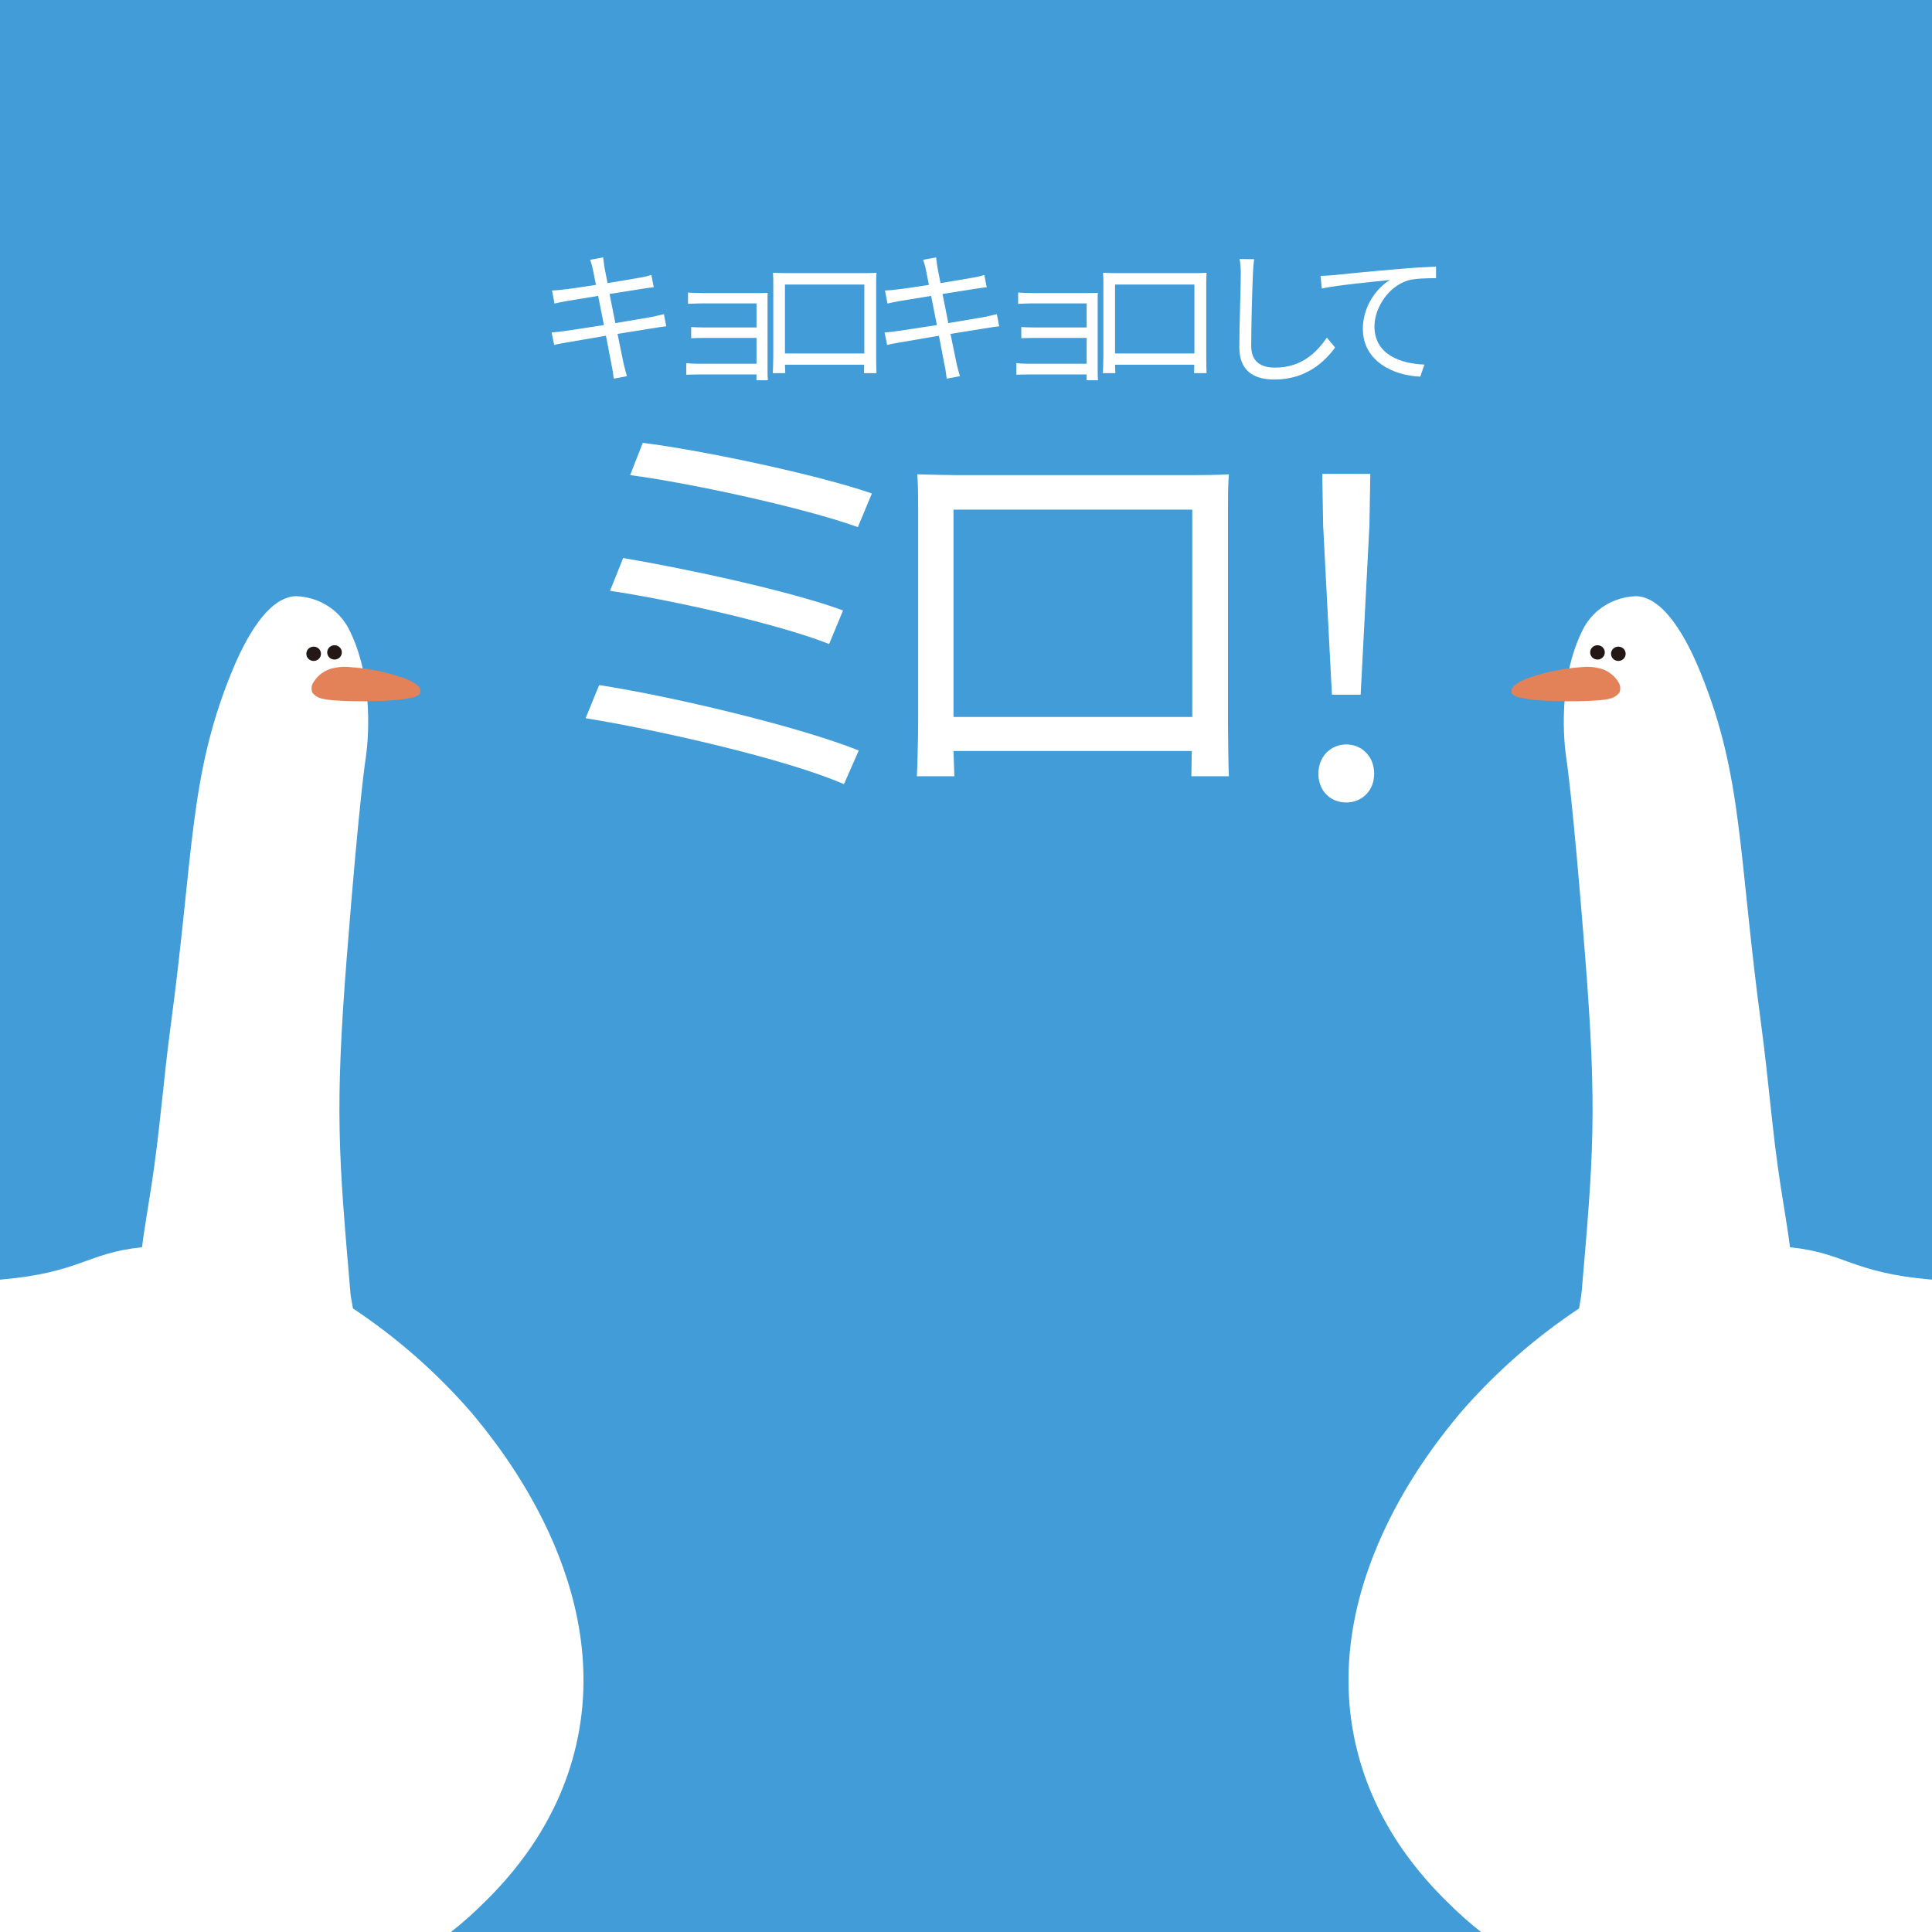
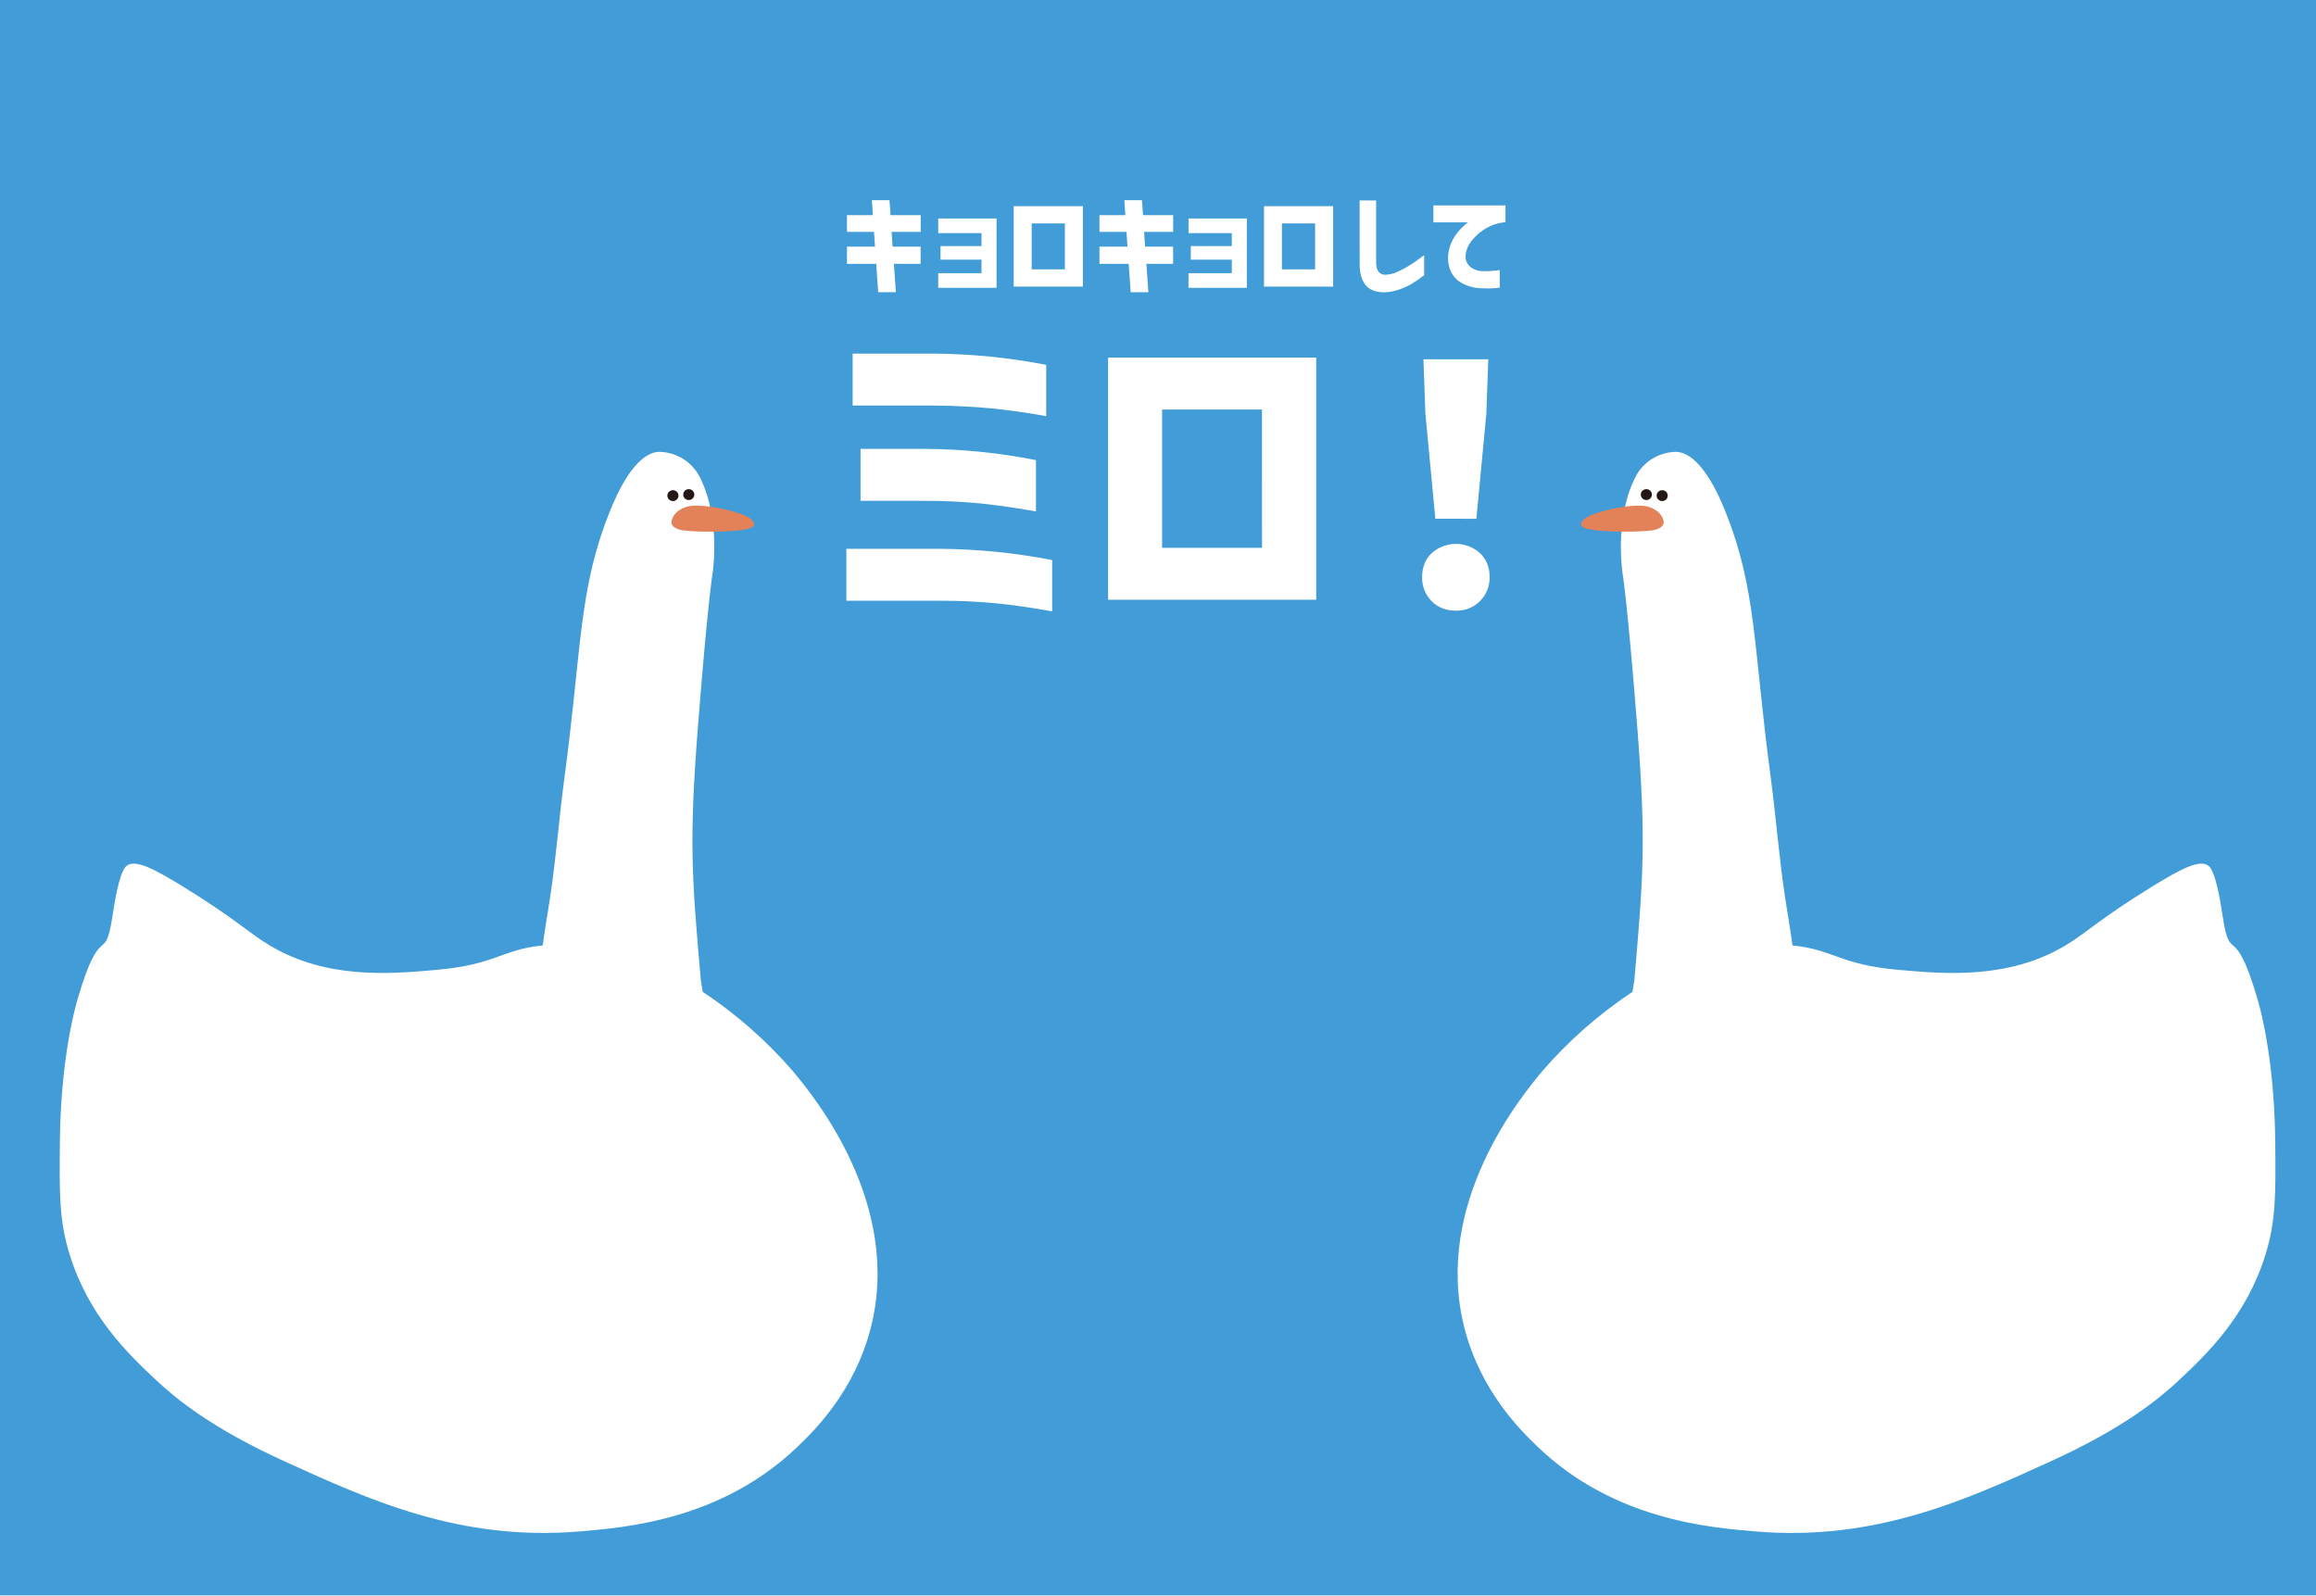
- <svg xmlns="http://www.w3.org/2000/svg" viewBox="0 0 375 375">
+ <svg xmlns="http://www.w3.org/2000/svg" viewBox="0 0 1520.62 1047.57">
  <defs>
-     <style>.cls-1{fill:#419cd7;}.cls-2{font-size:84.71px;}.cls-10,.cls-2,.cls-5{fill:#fff;}.cls-2,.cls-5{font-family:Corporate-Logo-Bold-ver2, Corporate Logo ver2;}.cls-3{letter-spacing:0.04em;}.cls-4{letter-spacing:-0.16em;}.cls-5{font-size:28.14px;}.cls-6{letter-spacing:0.06em;}.cls-7{letter-spacing:0.02em;}.cls-8{letter-spacing:0.04em;}.cls-9{letter-spacing:-0.04em;}.cls-11{fill:#231815;}.cls-12{fill:#e38158;}</style>
+     <style>.cls-1{fill:#419cd7;}.cls-2{fill:#fff;}.cls-3{fill:#231815;}.cls-4{fill:#e38158;}</style>
  </defs>
-   <g id="レイヤー_2" data-name="レイヤー 2">
-     <rect class="cls-1" width="375" height="375" />
-     <text class="cls-2" transform="translate(100.45 150.08)">
-       <tspan class="cls-3">ミ</tspan>
-       <tspan class="cls-4" x="65.23" y="0">ロ</tspan>
-       <tspan x="118.51" y="5.26">！</tspan>
-     </text>
-     <text class="cls-5" transform="translate(104.05 72.23)">
-       <tspan class="cls-6">キ</tspan>
-       <tspan x="23.21" y="0">ョ</tspan>
-       <tspan class="cls-7" x="41.87" y="0">ロ</tspan>
-       <tspan class="cls-8" x="64.63" y="0">キ</tspan>
-       <tspan x="87.29" y="0">ョ</tspan>
-       <tspan class="cls-6" x="105.94" y="0">ロ</tspan>
-       <tspan class="cls-9" x="129.83" y="0">し</tspan>
-       <tspan x="149.87" y="0">て</tspan>
-     </text>
-   </g>
  <g id="レイヤー_4" data-name="レイヤー 4">
-     <path class="cls-10" d="M-96.06,292.1c.16-15.25,2.19-28.32,4.6-36.52,5.89-20.08,6.92-8.31,8.84-20.88.57-3.77,1.79-11.58,3.65-13,2.23-1.74,7.06.77,14.59,5.41,13.46,8.3,16.62,11.75,22.09,15,14.59,8.69,30.86,7.27,42.51,6.25,15.45-1.35,16.57-5.16,27.34-6.27.38-3.14,1.06-6.93,1.86-12.13,1.58-10.22,2.32-20.55,3.7-30.79,4.52-33.72,3.58-48.27,11.7-68.36,1.57-3.88,6.29-14.95,12.62-15.09a12.11,12.11,0,0,1,7.39,2.77,11.74,11.74,0,0,1,3.08,4c5.35,10.9,3.08,24.63,3.08,24.63s-1.22,7.4-3.69,38.8c-2.35,29.85-1.54,38.72.7,64.8,0,.68.28,1.85.51,3.25a113.67,113.67,0,0,1,23,20.22c5.16,6.19,28.2,33.84,20,65.86-4.14,16.15-14.38,26.22-18.76,30.42-19.42,18.63-43.68,20.66-55.85,21.68-30.46,2.54-53.57-8-75.44-17.93-18.83-8.56-27.95-16.17-32.93-20.84-7.08-6.64-17.23-16.38-22.09-32.09C-96.28,312.49-96.2,305.51-96.06,292.1Z" />
-     <ellipse class="cls-11" cx="60.88" cy="126.9" rx="1.42" ry="1.39" />
-     <ellipse class="cls-11" cx="64.93" cy="126.63" rx="1.42" ry="1.39" />
-     <path class="cls-12" d="M60.91,132.33a5.89,5.89,0,0,1,3.3-2.52,9.8,9.8,0,0,1,3.79-.32,39.39,39.39,0,0,1,9.6,1.85s3.34,1,3.91,2.3a1.12,1.12,0,0,1,.09.74.11.11,0,0,1,0,.07c0,.16-.14.33-.45.5a2.93,2.93,0,0,1-.62.31,5.55,5.55,0,0,1-1.21.27,17.79,17.79,0,0,1-1.86.29c-.45.05-.88.08-1.29.1-3.49.33-11.66.27-13.56-.3a3.1,3.1,0,0,1-2-1.22A2.18,2.18,0,0,1,60.91,132.33Z" />
-     <path class="cls-10" d="M471.06,292.1c-.16-15.25-2.19-28.32-4.6-36.52-5.89-20.08-6.92-8.31-8.84-20.88-.57-3.77-1.79-11.58-3.65-13-2.23-1.74-7.06.77-14.59,5.41-13.46,8.3-16.62,11.75-22.09,15-14.59,8.69-30.86,7.27-42.51,6.25-15.45-1.35-16.57-5.16-27.34-6.27-.38-3.14-1.06-6.93-1.86-12.13-1.58-10.22-2.32-20.55-3.7-30.79-4.52-33.72-3.58-48.27-11.7-68.36-1.57-3.88-6.29-14.95-12.62-15.09a12.11,12.11,0,0,0-7.39,2.77,11.74,11.74,0,0,0-3.08,4c-5.35,10.9-3.08,24.63-3.08,24.63s1.22,7.4,3.69,38.8c2.35,29.85,1.54,38.72-.7,64.8-.05.68-.28,1.85-.51,3.25a113.67,113.67,0,0,0-23,20.22c-5.16,6.19-28.2,33.84-20,65.86,4.14,16.15,14.38,26.22,18.76,30.42,19.42,18.63,43.68,20.66,55.85,21.68,30.46,2.54,53.57-8,75.44-17.93,18.83-8.56,27.95-16.17,32.93-20.84,7.08-6.64,17.23-16.38,22.09-32.09C471.28,312.49,471.2,305.51,471.06,292.1Z" />
-     <ellipse class="cls-11" cx="314.12" cy="126.9" rx="1.42" ry="1.39" />
-     <ellipse class="cls-11" cx="310.07" cy="126.63" rx="1.42" ry="1.39" />
-     <path class="cls-12" d="M314.09,132.33a5.89,5.89,0,0,0-3.3-2.52,9.8,9.8,0,0,0-3.79-.32,39.39,39.39,0,0,0-9.6,1.85s-3.34,1-3.91,2.3a1.12,1.12,0,0,0-.09.74.11.11,0,0,0,0,.07c0,.16.14.33.45.5a2.93,2.93,0,0,0,.62.31,5.55,5.55,0,0,0,1.21.27,17.79,17.79,0,0,0,1.86.29c.45.05.88.08,1.29.1,3.49.33,11.66.27,13.56-.3a3.1,3.1,0,0,0,1.95-1.22A2.18,2.18,0,0,0,314.09,132.33Z" />
+     <rect class="cls-1" width="1520.62" height="1047.57" />
+     <path class="cls-2" d="M690.83,367.76v33.68q-19.55-3.48-36.17-5.22a363.09,363.09,0,0,0-37.48-1.73H555.7V360.38h61.48A398.21,398.21,0,0,1,690.83,367.76Zm-3.91-128.18v33.67q-19.56-3.47-36.17-5.1t-37.7-1.85H559.82V232.19h53.23A401.94,401.94,0,0,1,686.92,239.58Zm-6.73,62.57v33.68q-19.56-3.48-36.18-5.22a365.37,365.37,0,0,0-37.69-1.74H565V294.76h41.28A378.38,378.38,0,0,1,680.19,302.15Z" />
+     <path class="cls-2" d="M864.2,393.83H727.55v-159H864.2ZM828.57,268.91H763v90.81h65.61Z" />
+     <path class="cls-2" d="M939.92,394.72a21.69,21.69,0,0,1-6.2-15.86q0-9.56,6.3-15.64a23.73,23.73,0,0,1,31.72,0q6.3,6.09,6.3,15.64A21.54,21.54,0,0,1,955.88,401Q946.12,401,939.92,394.72Zm2.49-54.1L935.9,272l-1.31-36.07h42.59L975.87,272l-6.52,68.65Z" />
+     <path class="cls-2" d="M556.1,173.27V161.94h18.4l-.65-9.67H556.1v-11h17l-.65-9.82H584l.73,9.82h19.77v11H585.4l.65,9.67h18.4v11.33H586.91l1.3,18.62H576.59l-1.3-18.62Z" />
+     <path class="cls-2" d="M617.51,170.53v-8.95h26.92v-8.52H616v-9.59h38.32V189H616v-9.6h28.43v-8.88Z" />
+     <path class="cls-2" d="M711,188.21H665.58V135.38H711Zm-11.83-41.5h-21.8v30.17h21.8Z" />
+     <path class="cls-2" d="M721.87,173.27V161.94h18.4l-.65-9.67H721.87v-11h17l-.65-9.82h11.55l.72,9.82h19.77v11H751.17l.65,9.67h18.4v11.33H752.69l1.3,18.62H742.37l-1.3-18.62Z" />
+     <path class="cls-2" d="M781.84,170.53v-8.95h26.92v-8.52H780.33v-9.59h38.32V189H780.33v-9.6h28.43v-8.88Z" />
+     <path class="cls-2" d="M875.3,188.21H829.91V135.38H875.3Zm-11.83-41.5h-21.8v30.17h21.8Z" />
+     <path class="cls-2" d="M892.69,131.63h10.83V171.9q0,4.26,1.41,6.28a5.48,5.48,0,0,0,4.36,2.24,20.26,20.26,0,0,0,8.05-1.84,63.25,63.25,0,0,0,8.3-4.41q4.08-2.55,9.42-6.67v13.21A75,75,0,0,1,927,186.3a49.22,49.22,0,0,1-8.45,3.86,31.84,31.84,0,0,1-9.89,1.8q-8.45-.14-12.19-4.94t-3.76-13.31Z" />
+     <path class="cls-2" d="M941.12,134.88h47.34v11a30,30,0,0,0-12.37,3.79,34.92,34.92,0,0,0-8.74,7.07,20.22,20.22,0,0,0-4.51,7.69q-1.29,4.91.22,7.83a9.41,9.41,0,0,0,4.22,4.26,13.46,13.46,0,0,0,5,1.48q2.88.14,5.55,0c1.78-.1,3.36-.23,4.73-.4l2.13-.25v11.54a60.48,60.48,0,0,1-7,.54q-3,0-6.28-.18a28.51,28.51,0,0,1-7.07-1.4A22,22,0,0,1,957,184a17.07,17.07,0,0,1-5-7.14,22.61,22.61,0,0,1-1-11,26.8,26.8,0,0,1,2.78-8.3,30.51,30.51,0,0,1,4.33-6.25,43,43,0,0,1,4-3.93,11.87,11.87,0,0,1,1.81-1.37H941.12Z" />
+     <path class="cls-2" d="M39.33,749.18c.41-39.12,5.62-72.65,11.79-93.67C66.23,604,68.87,634.18,73.78,601.94c1.47-9.67,4.6-29.69,9.37-33.42,5.71-4.45,18.12,2,37.42,13.9,34.51,21.28,42.64,30.13,56.65,38.48,37.42,22.3,79.15,18.65,109,16,39.62-3.47,42.49-13.25,70.12-16.09,1-8,2.72-17.76,4.78-31.11,4-26.2,5.95-52.69,9.47-79,11.61-86.49,9.2-123.79,30-175.32,4-9.95,16.13-38.35,32.37-38.7a31,31,0,0,1,19,7.11,30.6,30.6,0,0,1,7.9,10.26c13.72,28,7.89,63.18,7.89,63.18s-3.13,19-9.47,99.51c-6,76.57-4,99.31,1.79,166.19.15,1.77.73,4.75,1.32,8.36a290.71,290.71,0,0,1,59,51.85c13.23,15.88,72.33,86.78,51.31,168.9-10.61,41.43-36.88,67.27-48.11,78-49.81,47.78-112,53-143.24,55.59-78.12,6.52-137.39-20.45-193.48-46-48.29-22-71.68-41.47-84.45-53.45-18.16-17-44.2-42-56.66-82.31C38.77,801.47,39,783.55,39.33,749.18Z" />
+     <ellipse class="cls-3" cx="441.83" cy="325.46" rx="3.65" ry="3.57" />
+     <ellipse class="cls-3" cx="452.22" cy="324.77" rx="3.65" ry="3.57" />
+     <path class="cls-4" d="M441.92,339.4c2.21-4.29,7.3-6.09,8.45-6.47,2.23-.73,4.6-1.05,9.73-.81,2.18.1,11.17.6,24.62,4.74,0,0,8.57,2.64,10,5.89a2.84,2.84,0,0,1,.25,1.89.89.89,0,0,1,.07.19c.06.41-.36.85-1.16,1.27a6.77,6.77,0,0,1-1.59.81,14.29,14.29,0,0,1-3.11.7,44.27,44.27,0,0,1-4.76.74q-1.72.18-3.3.24c-9,.86-29.92.7-34.78-.76-2.18-.65-4.11-1.51-5-3.12C440.23,342.7,441.33,340.55,441.92,339.4Z" />
+     <path class="cls-2" d="M1493.85,749.18c-.42-39.12-5.63-72.65-11.79-93.67-15.11-51.51-17.76-21.33-22.67-53.57-1.47-9.67-4.6-29.69-9.37-33.42-5.71-4.45-18.12,2-37.41,13.9C1378.09,603.7,1370,612.55,1356,620.9c-37.41,22.3-79.15,18.65-109,16-39.61-3.47-42.49-13.25-70.12-16.09-1-8-2.71-17.76-4.77-31.11-4-26.2-6-52.69-9.48-79-11.6-86.49-9.2-123.79-30-175.32-4-9.95-16.14-38.35-32.38-38.7a30.91,30.91,0,0,0-19,7.11,30.6,30.6,0,0,0-7.9,10.26c-13.72,28-7.9,63.18-7.9,63.18s3.14,19,9.48,99.51c6,76.57,3.95,99.31-1.79,166.19-.15,1.77-.74,4.75-1.32,8.36a290.08,290.08,0,0,0-59,51.85c-13.24,15.88-72.34,86.78-51.31,168.9,10.6,41.43,36.87,67.27,48.1,78,49.82,47.78,112,53,143.24,55.59,78.13,6.52,137.39-20.45,193.49-46,48.29-22,71.67-41.47,84.45-53.45,18.16-17,44.2-42,56.65-82.31C1494.4,801.47,1494.21,783.55,1493.85,749.18Z" />
+     <ellipse class="cls-3" cx="1091.34" cy="325.46" rx="3.65" ry="3.57" />
+     <ellipse class="cls-3" cx="1080.95" cy="324.77" rx="3.65" ry="3.57" />
+     <path class="cls-4" d="M1091.25,339.4c-2.21-4.29-7.29-6.09-8.44-6.47-2.24-.73-4.6-1.05-9.74-.81-2.17.1-11.17.6-24.62,4.74,0,0-8.56,2.64-10,5.89a2.85,2.85,0,0,0-.24,1.89.56.56,0,0,0-.07.19c-.07.41.36.85,1.16,1.27a6.77,6.77,0,0,0,1.59.81,14.06,14.06,0,0,0,3.1.7,44.47,44.47,0,0,0,4.77.74c1.14.12,2.25.2,3.29.24,9,.86,29.92.7,34.78-.76,2.18-.65,4.12-1.51,5-3.12C1093,342.7,1091.84,340.55,1091.25,339.4Z" />
  </g>
</svg>
